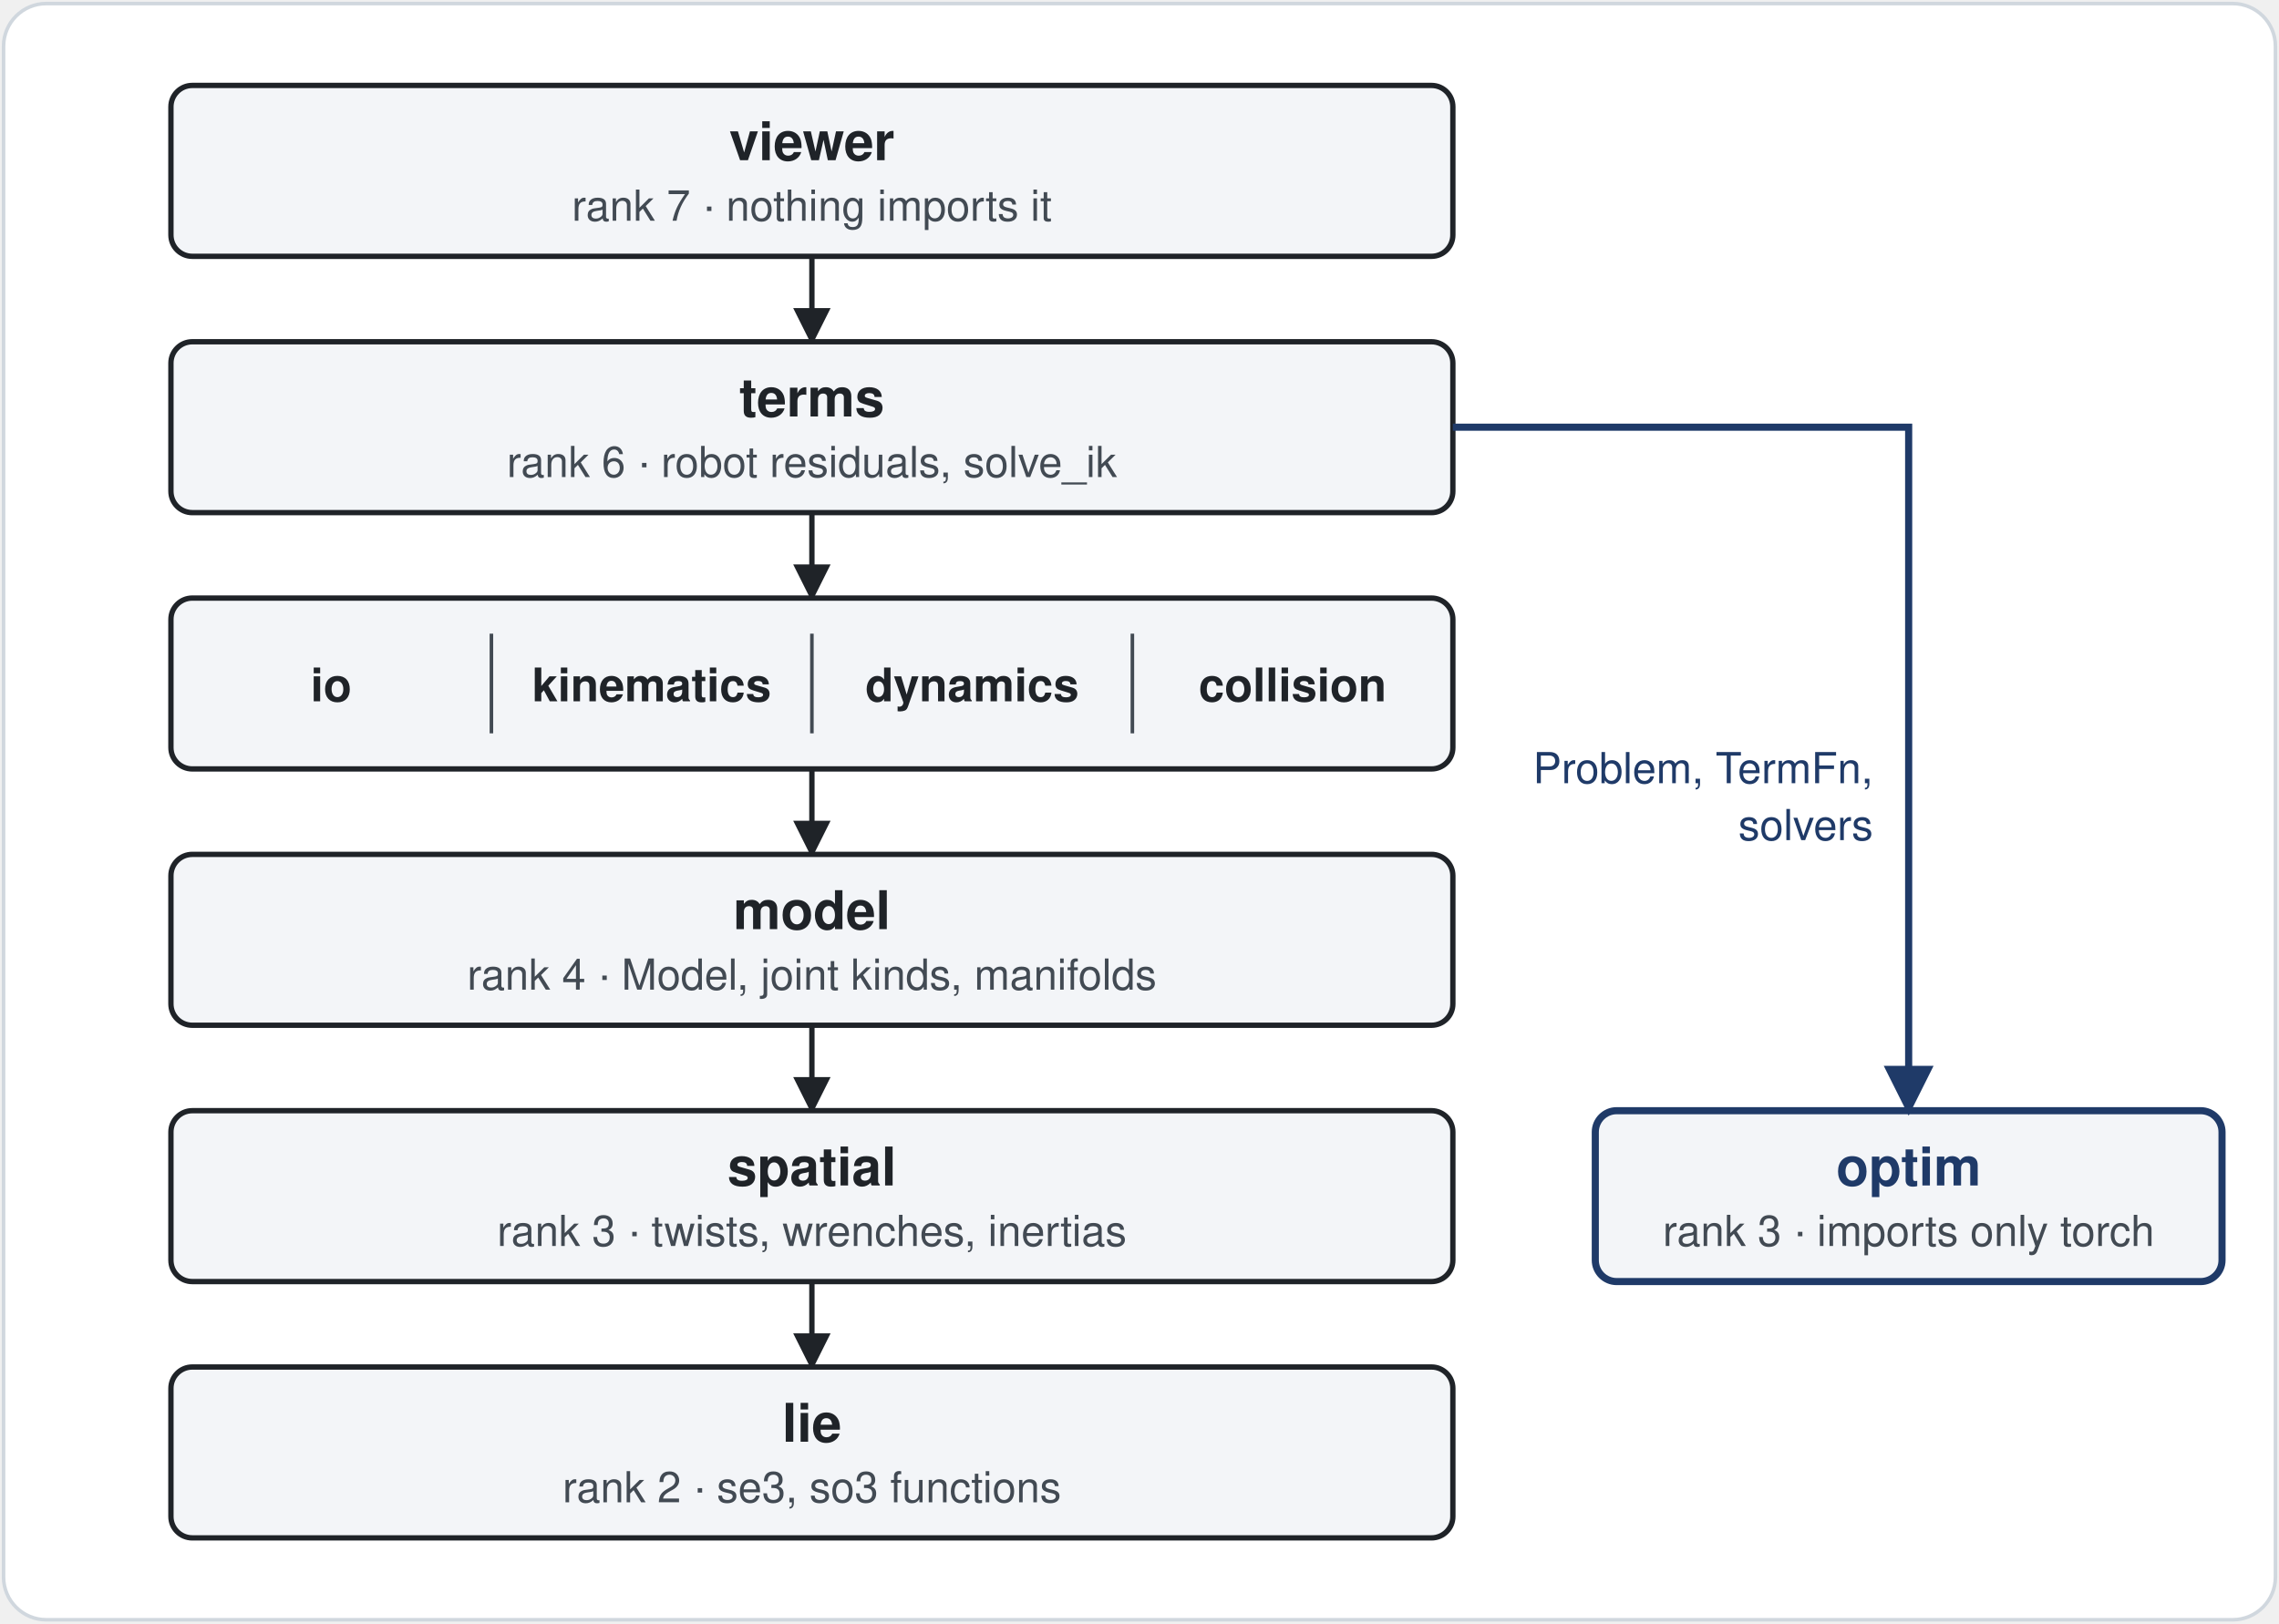
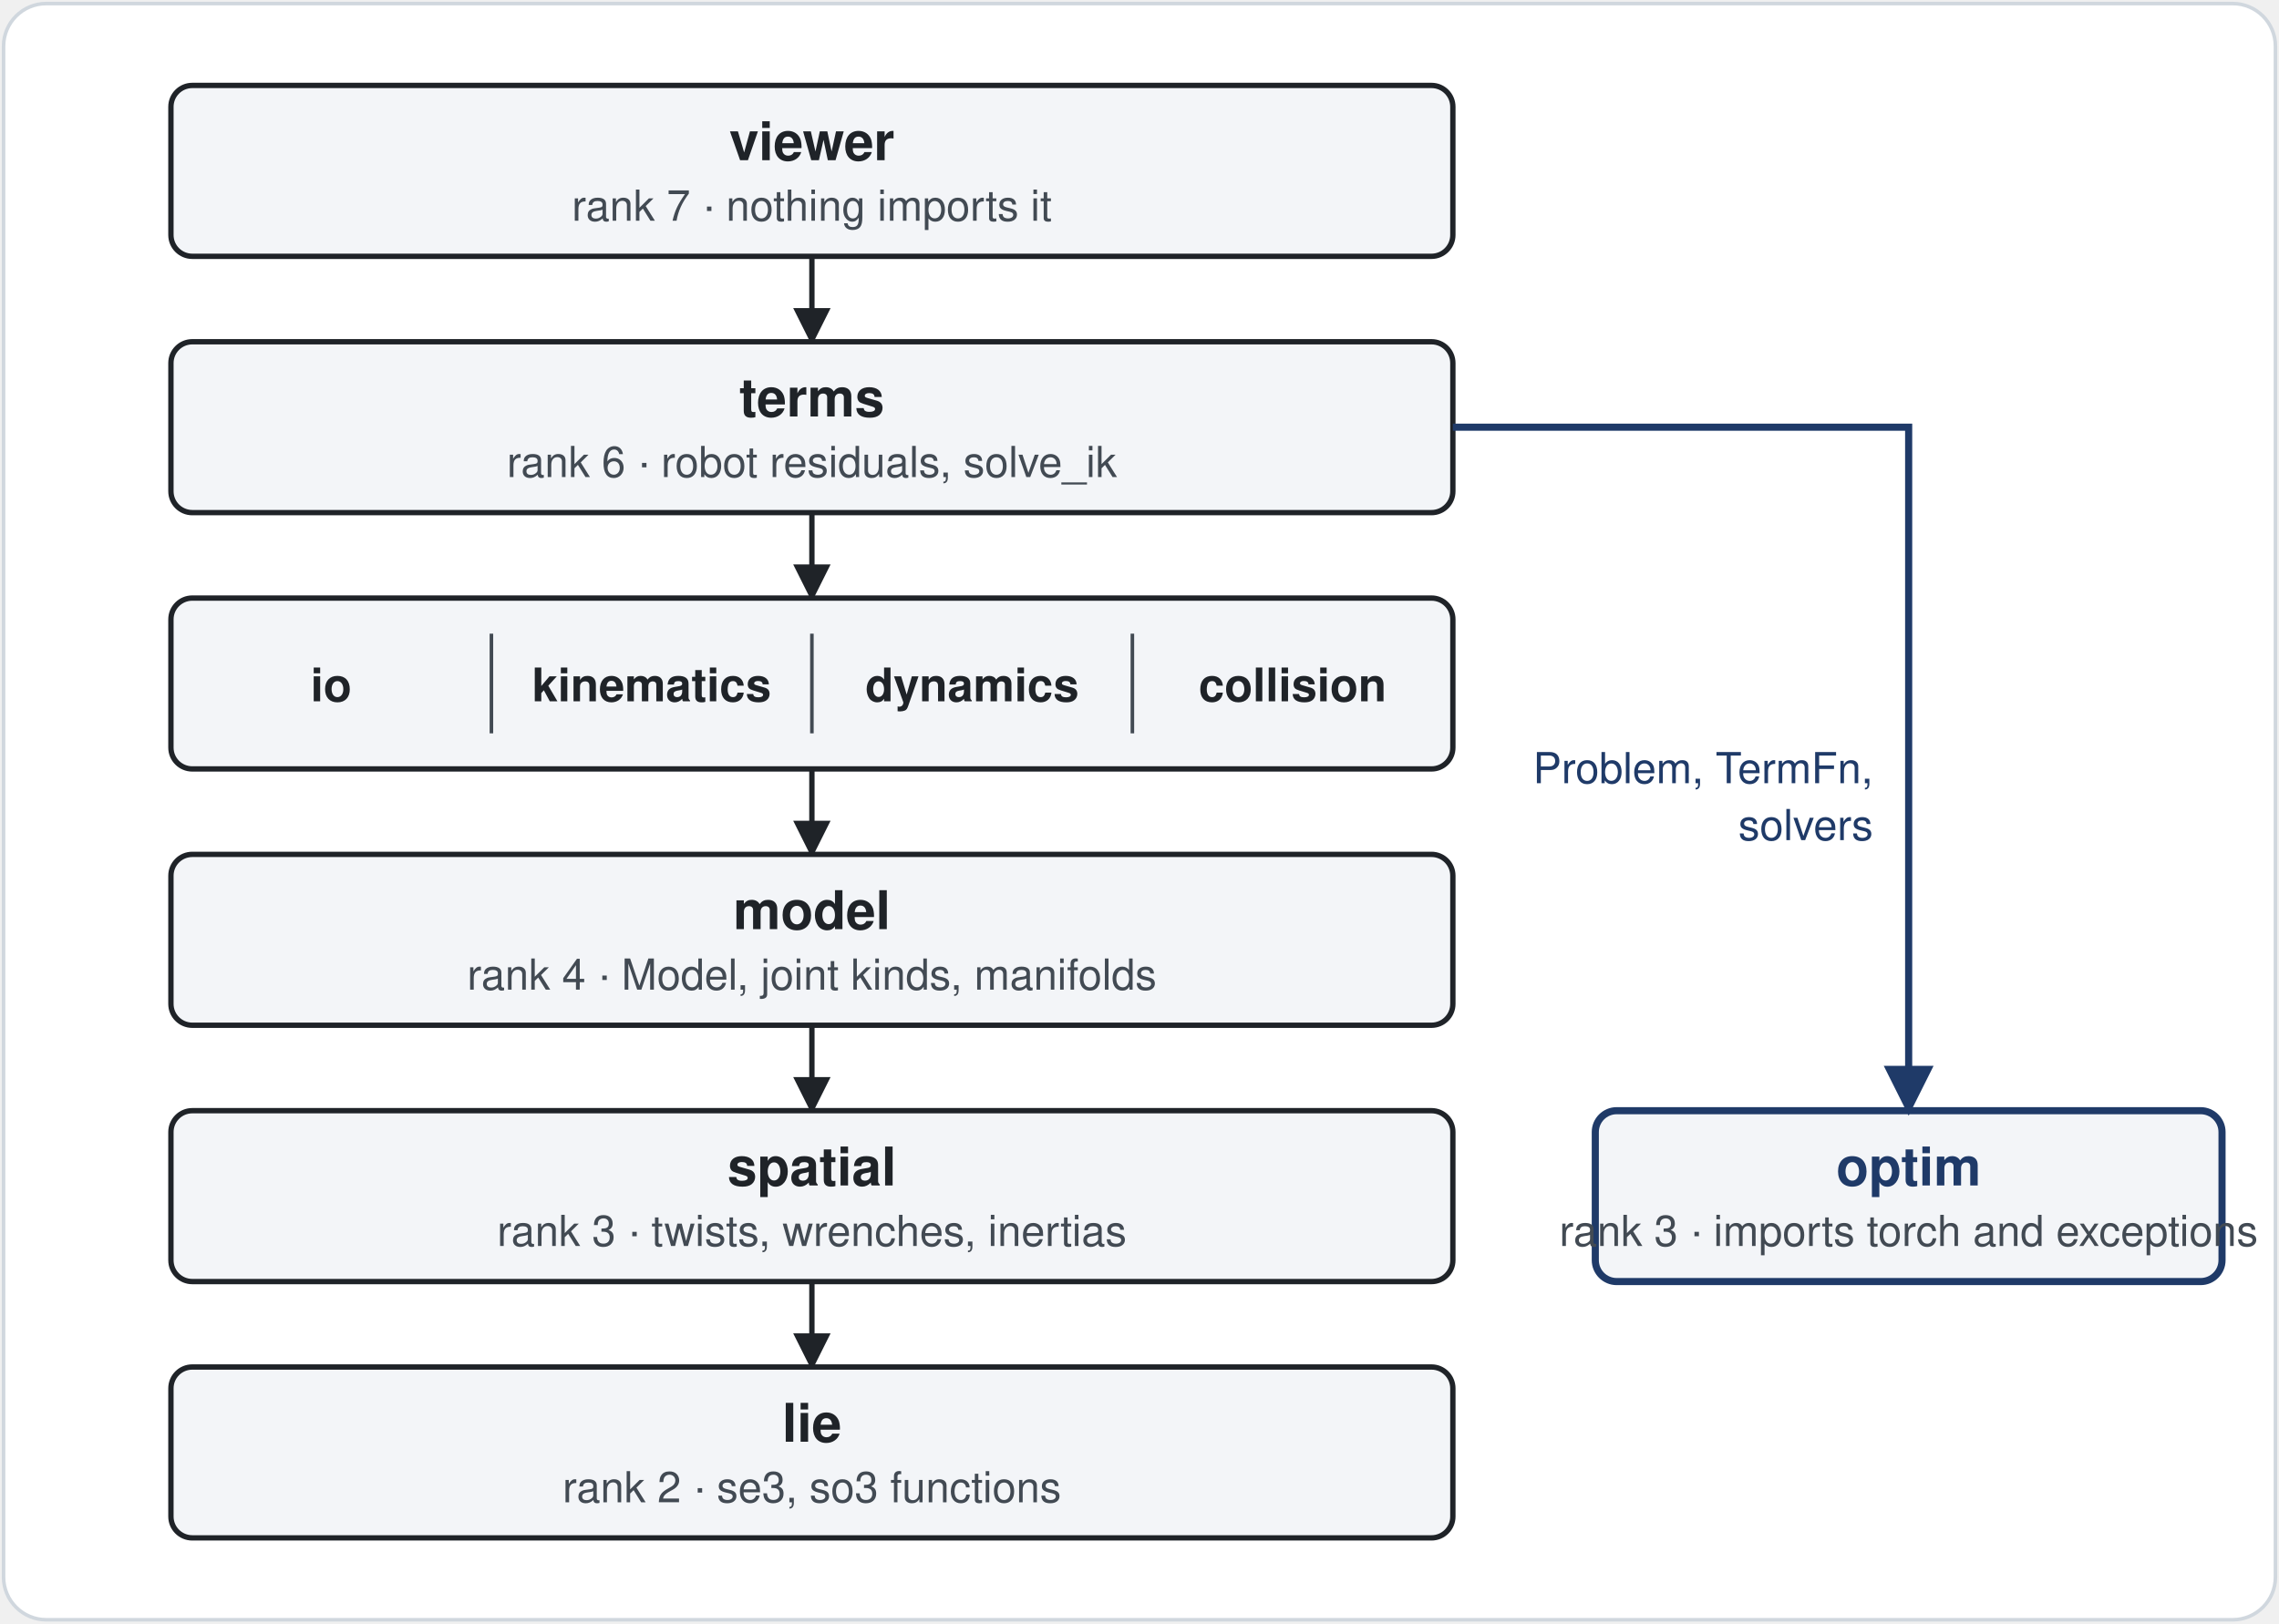
<svg xmlns="http://www.w3.org/2000/svg" viewBox="0 0 640 456" width="640" height="456" font-family="Helvetica, Arial, sans-serif">
  <defs>
    <marker id="ag" viewBox="0 0 10 10" refX="9" refY="5" markerWidth="7" markerHeight="7" orient="auto">
      <path d="M0,0 L10,5 L0,10 z" fill="#1f2328" />
    </marker>
    <marker id="an" viewBox="0 0 10 10" refX="9" refY="5" markerWidth="7" markerHeight="7" orient="auto">
      <path d="M0,0 L10,5 L0,10 z" fill="#1f3a68" />
    </marker>
  </defs>
  <rect x="1" y="1" width="638" height="454" rx="12" fill="#ffffff" stroke="#d0d7de" stroke-width="1" />
  <rect x="48" y="24" width="360" height="48" rx="6" fill="#f3f5f8" stroke="#1f2328" stroke-width="1.5" />
  <text x="228.0" y="45.0" font-size="15" fill="#1f2328" text-anchor="middle" font-weight="bold">viewer</text>
  <text x="228.0" y="62.0" font-size="12" fill="#424a53" text-anchor="middle" font-weight="normal">rank 7 · nothing imports it</text>
  <polyline points="228,72 228,96" fill="none" stroke="#1f2328" stroke-width="1.5" marker-end="url(#ag)" />
  <rect x="48" y="96" width="360" height="48" rx="6" fill="#f3f5f8" stroke="#1f2328" stroke-width="1.5" />
  <text x="228.0" y="117.0" font-size="15" fill="#1f2328" text-anchor="middle" font-weight="bold">terms</text>
  <text x="228.0" y="134.0" font-size="12" fill="#424a53" text-anchor="middle" font-weight="normal">rank 6 · robot residuals, solve_ik</text>
  <polyline points="228,144 228,168" fill="none" stroke="#1f2328" stroke-width="1.5" marker-end="url(#ag)" />
  <rect x="48" y="168" width="360" height="48" rx="6" fill="#f3f5f8" stroke="#1f2328" stroke-width="1.5" />
  <text x="93" y="197" font-size="13" fill="#1f2328" text-anchor="middle" font-weight="bold">io</text>
  <text x="183" y="197" font-size="13" fill="#1f2328" text-anchor="middle" font-weight="bold">kinematics</text>
  <line x1="138" y1="178" x2="138" y2="206" stroke="#424a53" stroke-width="1" />
  <text x="273" y="197" font-size="13" fill="#1f2328" text-anchor="middle" font-weight="bold">dynamics</text>
  <line x1="228" y1="178" x2="228" y2="206" stroke="#424a53" stroke-width="1" />
  <text x="363" y="197" font-size="13" fill="#1f2328" text-anchor="middle" font-weight="bold">collision</text>
  <line x1="318" y1="178" x2="318" y2="206" stroke="#424a53" stroke-width="1" />
  <polyline points="228,216 228,240" fill="none" stroke="#1f2328" stroke-width="1.5" marker-end="url(#ag)" />
  <rect x="48" y="240" width="360" height="48" rx="6" fill="#f3f5f8" stroke="#1f2328" stroke-width="1.5" />
  <text x="228.0" y="261.0" font-size="15" fill="#1f2328" text-anchor="middle" font-weight="bold">model</text>
  <text x="228.0" y="278.0" font-size="12" fill="#424a53" text-anchor="middle" font-weight="normal">rank 4 · Model, joint kinds, manifolds</text>
  <polyline points="228,288 228,312" fill="none" stroke="#1f2328" stroke-width="1.5" marker-end="url(#ag)" />
  <rect x="48" y="312" width="360" height="48" rx="6" fill="#f3f5f8" stroke="#1f2328" stroke-width="1.5" />
  <text x="228.0" y="333.0" font-size="15" fill="#1f2328" text-anchor="middle" font-weight="bold">spatial</text>
  <text x="228.0" y="350.0" font-size="12" fill="#424a53" text-anchor="middle" font-weight="normal">rank 3 · twists, wrenches, inertias</text>
  <polyline points="228,360 228,384" fill="none" stroke="#1f2328" stroke-width="1.5" marker-end="url(#ag)" />
  <rect x="48" y="384" width="360" height="48" rx="6" fill="#f3f5f8" stroke="#1f2328" stroke-width="1.5" />
  <text x="228.0" y="405.0" font-size="15" fill="#1f2328" text-anchor="middle" font-weight="bold">lie</text>
  <text x="228.0" y="422.0" font-size="12" fill="#424a53" text-anchor="middle" font-weight="normal">rank 2 · se3, so3 functions</text>
  <rect x="448" y="312" width="176" height="48" rx="6" fill="#f3f5f8" stroke="#1f3a68" stroke-width="2" />
  <text x="536.0" y="333.0" font-size="15" fill="#1f3a68" text-anchor="middle" font-weight="bold">optim</text>
-   <text x="536.0" y="350.0" font-size="12" fill="#424a53" text-anchor="middle" font-weight="normal">rank 3 · imports only torch</text>
+   <text x="536.0" y="350.0" font-size="12" fill="#424a53" text-anchor="middle" font-weight="normal">rank 3 · imports torch and exceptions</text>
  <polyline points="408,120 536,120 536,312" fill="none" stroke="#1f3a68" stroke-width="2" marker-end="url(#an)" />
  <text x="526" y="220" font-size="12" fill="#1f3a68" text-anchor="end" font-weight="normal">Problem, TermFn,</text>
  <text x="526" y="236" font-size="12" fill="#1f3a68" text-anchor="end" font-weight="normal">solvers</text>
</svg>
